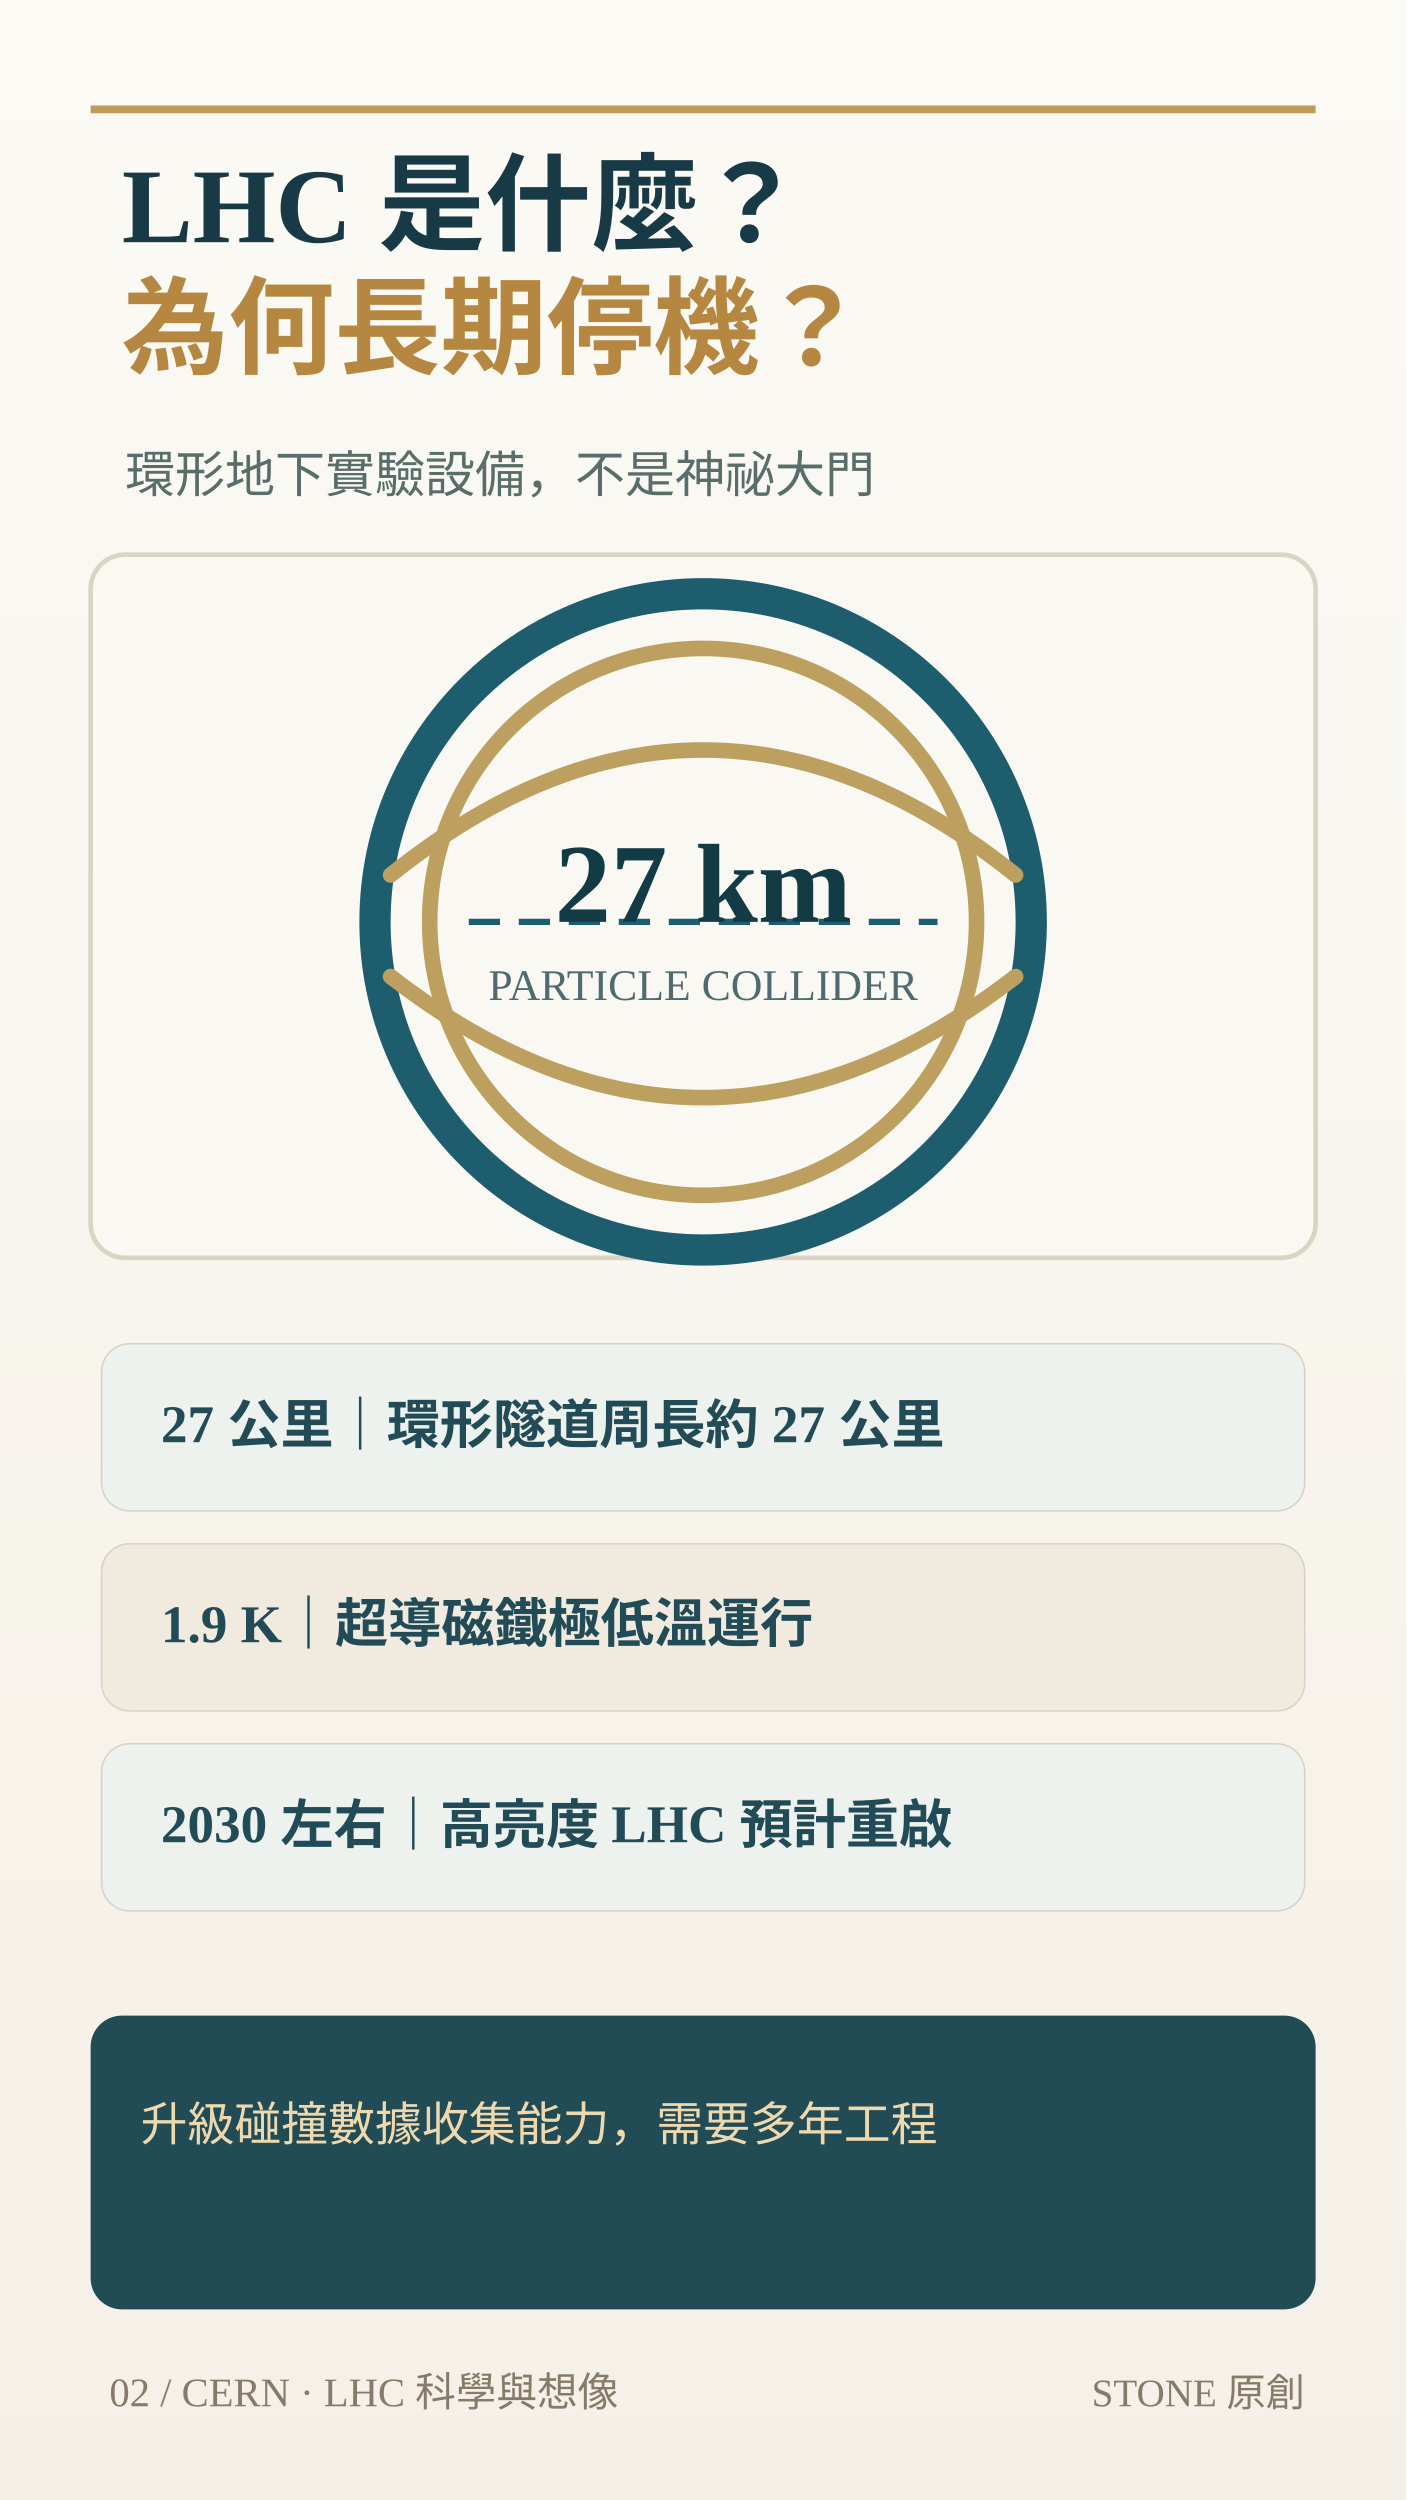
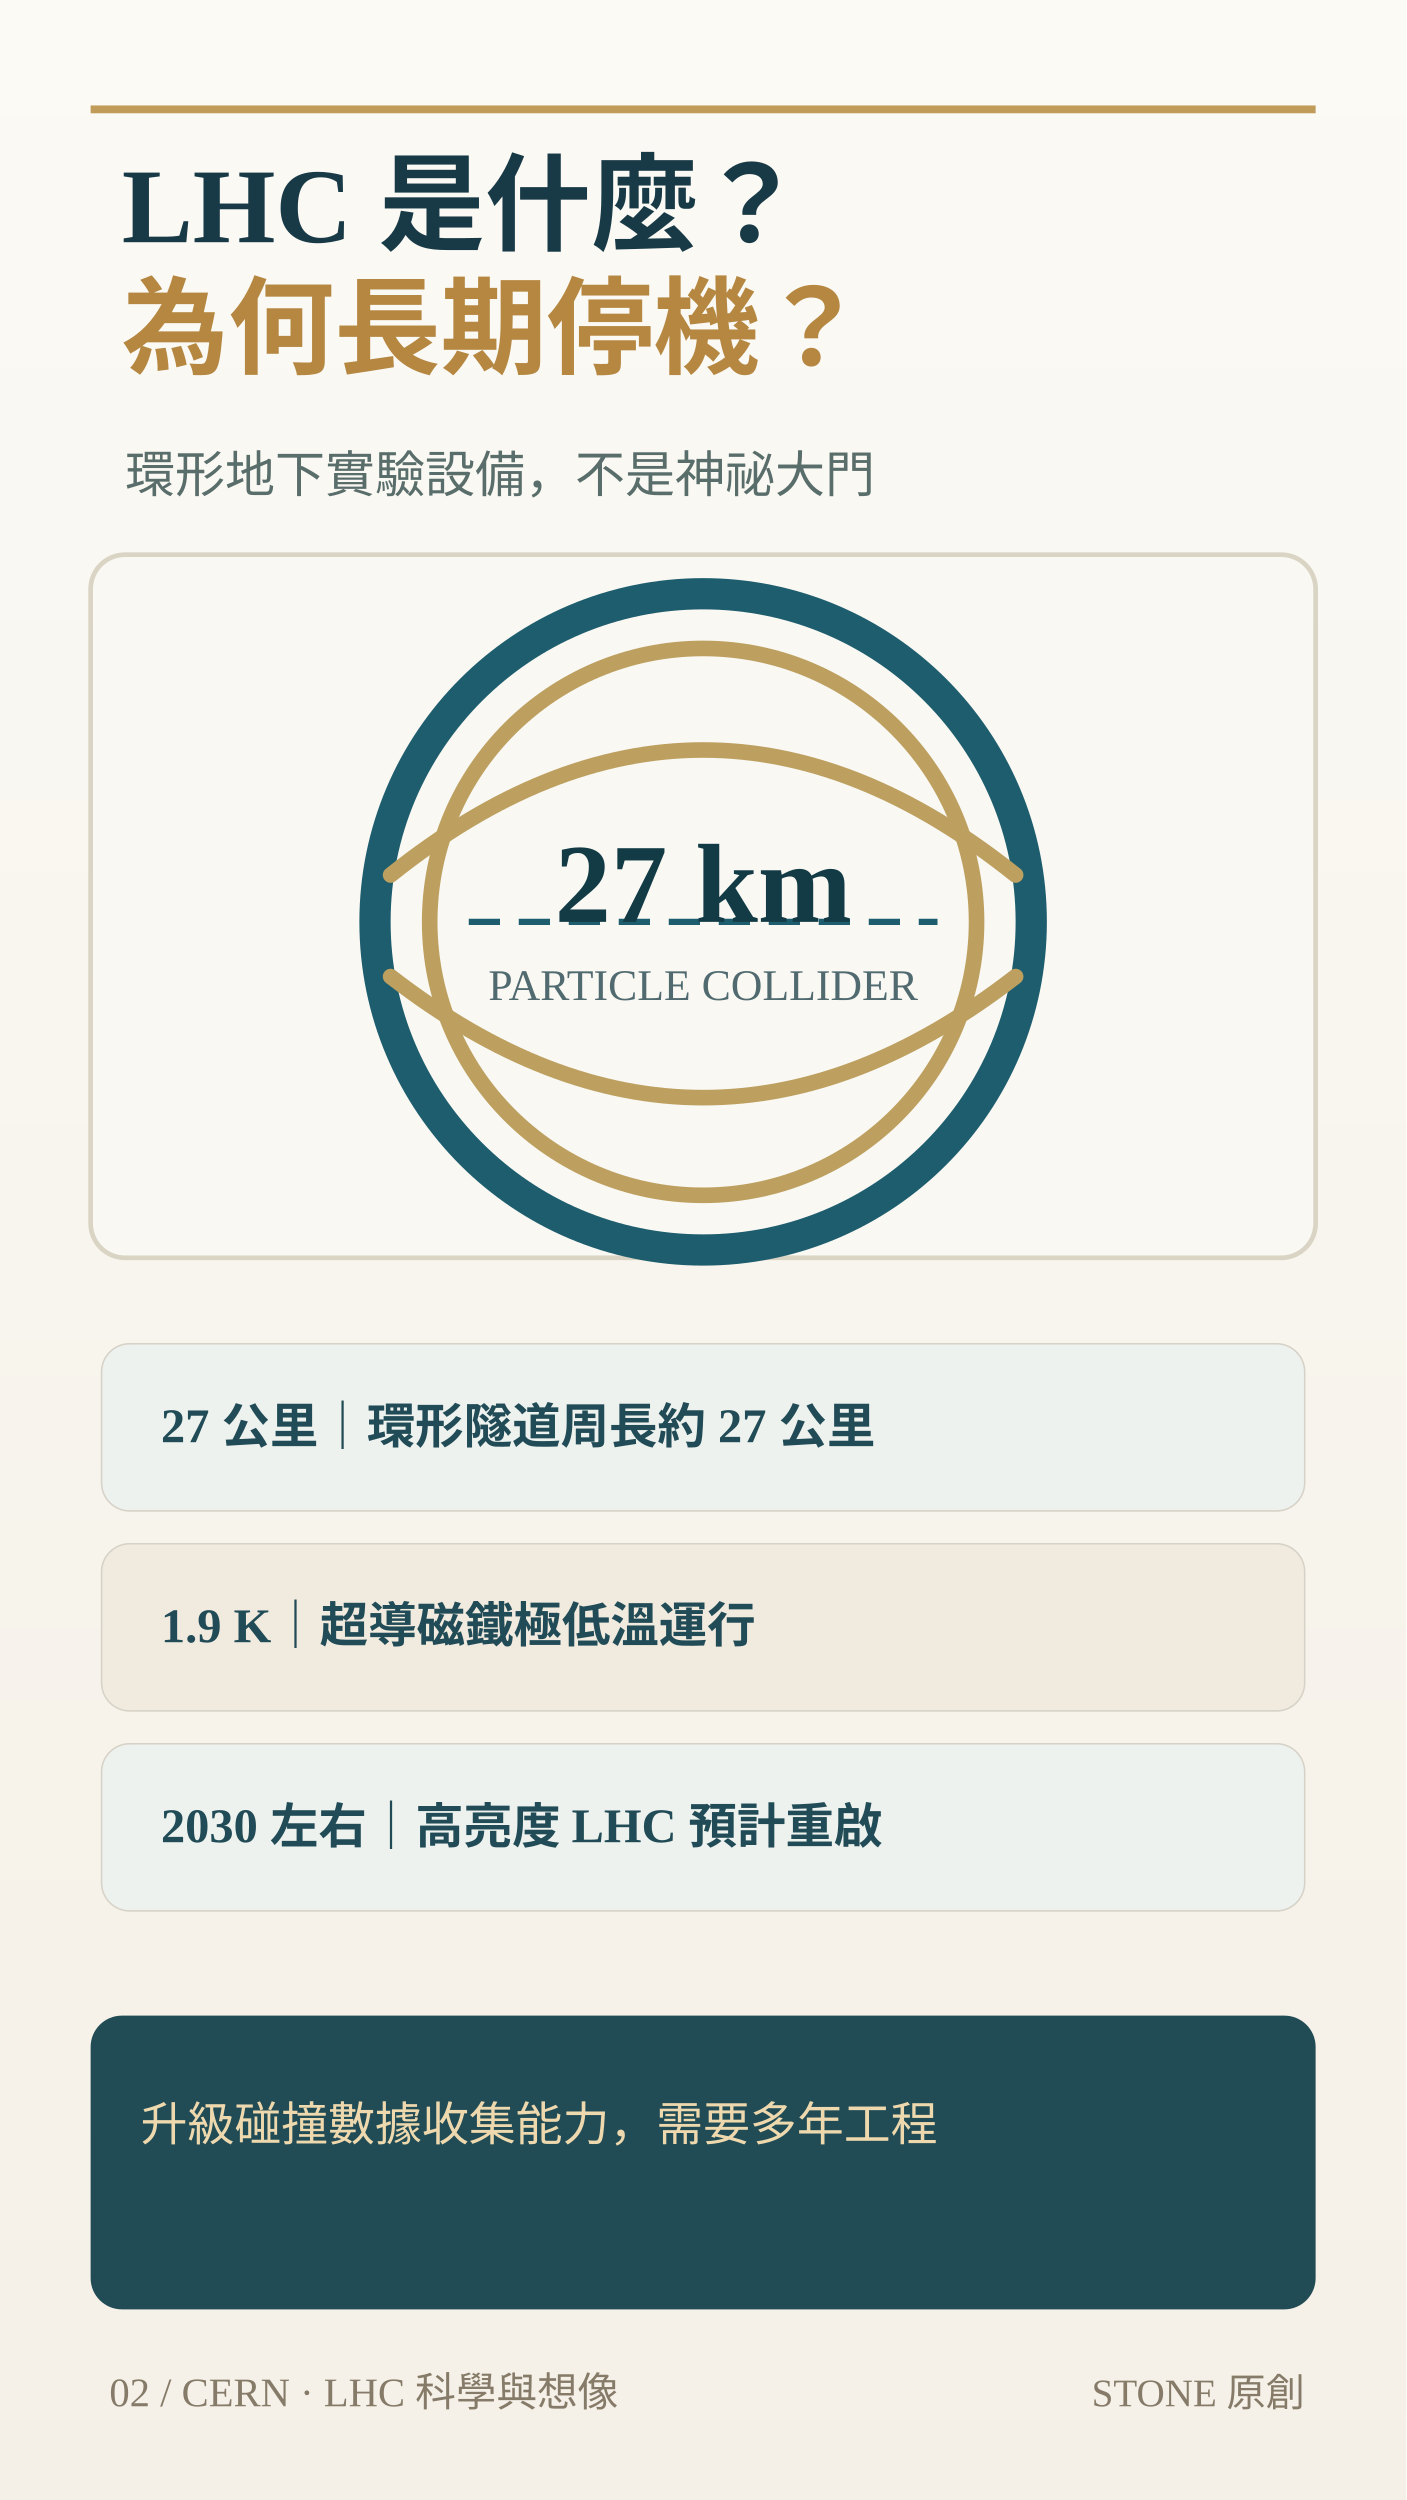
<svg xmlns="http://www.w3.org/2000/svg" viewBox="0 0 900 1600" role="img" aria-labelledby="title desc">
  <defs>
    <linearGradient id="p" x1="0" y1="0" x2="0" y2="1">
      <stop stop-color="#fbfaf5" />
      <stop offset="1" stop-color="#f5f0e7" />
    </linearGradient>
  </defs>
  <rect width="900" height="1600" fill="url(#p)" />
  <path d="M58 70H842" stroke="#c09b59" stroke-width="5" />
  <text x="78" y="155" fill="#183a46" font-size="68" font-weight="700">LHC 是什麼？</text>
  <text x="78" y="234" fill="#b58741" font-size="68" font-weight="700">為何長期停機？</text>
  <text x="80" y="315" font-size="32" fill="#596d6b">環形地下實驗設備，不是神祕大門</text>
  <rect x="58" y="355" width="784" height="450" rx="22" fill="#f9f8f3" stroke="#d9d4c4" stroke-width="3" />
  <circle cx="450" cy="590" r="210" fill="none" stroke="#1d5d6d" stroke-width="20" />
  <circle cx="450" cy="590" r="175" fill="none" stroke="#bda05f" stroke-width="10" />
  <path d="M250 560 Q450 400 650 560 M650 625 Q450 780 250 625" fill="none" stroke="#bda05f" stroke-width="10" stroke-linecap="round" />
  <path d="M300 590h300" stroke="#1d5d6d" stroke-width="4" stroke-dasharray="20 12" />
  <text x="450" y="590" fill="#123b45" text-anchor="middle" font-size="72" font-weight="700">27 km</text>
  <text x="450" y="640" fill="#506a70" font-size="28" text-anchor="middle">PARTICLE COLLIDER</text>
  <rect x="65" y="860" width="770" height="107" rx="18" fill="#edf2ee" stroke="#d7d2c7" />
-   <text x="103" y="923" fill="#214b56" font-size="34" font-weight="600">27 公里｜環形隧道周長約 27 公里</text>
+   <text x="103" y="923" fill="#214b56" font-size="31" font-weight="600">
+     <tspan x="103" dy="0">27 公里｜環形隧道周長約 27 公里</tspan>
+   </text>
  <rect x="65" y="988" width="770" height="107" rx="18" fill="#f0eadf" stroke="#d7d2c7" />
-   <text x="103" y="1051" fill="#214b56" font-size="34" font-weight="600">1.9 K｜超導磁鐵極低溫運行</text>
+   <text x="103" y="1051" fill="#214b56" font-size="31" font-weight="600">
+     <tspan x="103" dy="0">1.9 K｜超導磁鐵極低溫運行</tspan>
+   </text>
  <rect x="65" y="1116" width="770" height="107" rx="18" fill="#edf2ee" stroke="#d7d2c7" />
-   <text x="103" y="1179" fill="#214b56" font-size="34" font-weight="600">2030 左右｜高亮度 LHC 預計重啟</text>
+   <text x="103" y="1179" fill="#214b56" font-size="31" font-weight="600">
+     <tspan x="103" dy="0">2030 左右｜高亮度 LHC 預計重啟</tspan>
+   </text>
  <rect x="58" y="1290" width="784" height="188" rx="20" fill="#214b55" />
  <text x="90" y="1370" font-size="30" fill="#eed9ae">升級碰撞數據收集能力，需要多年工程</text>
  <text x="70" y="1540" font-size="26" fill="#867b68">02 / CERN · LHC 科學與想像</text>
  <text x="835" y="1540" font-size="25" fill="#867b68" text-anchor="end">STONE 原創</text>
</svg>
